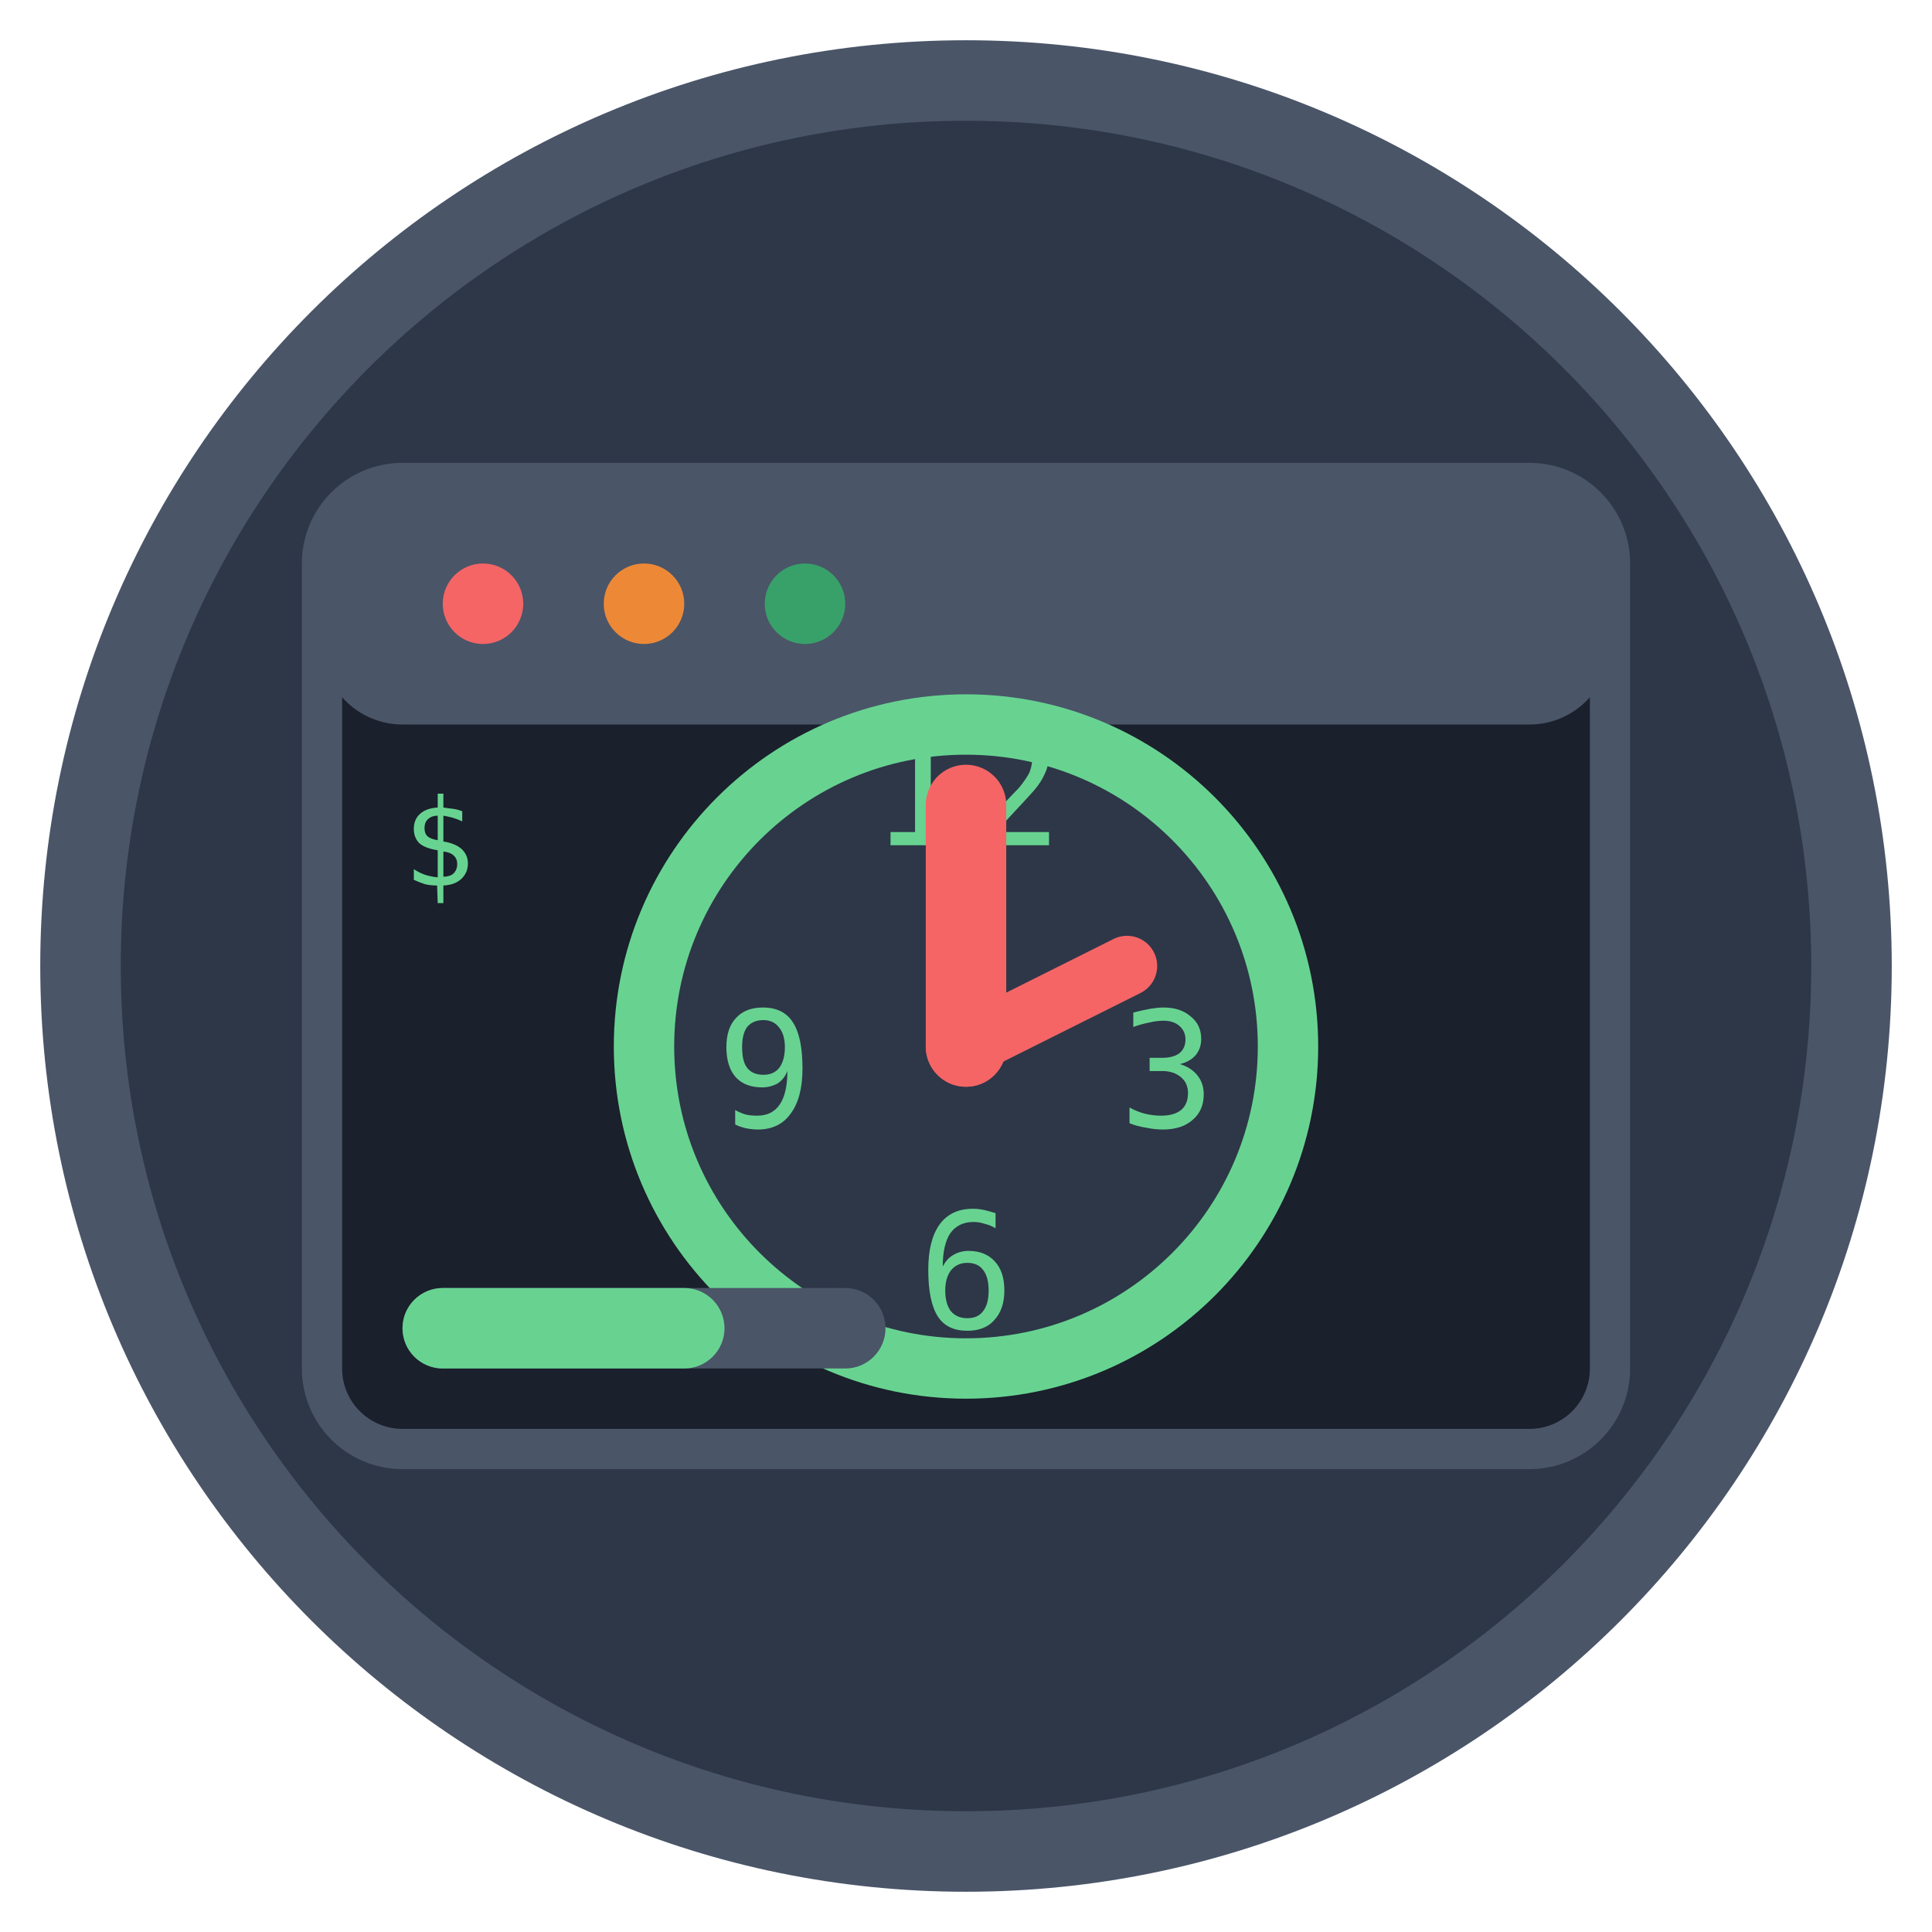
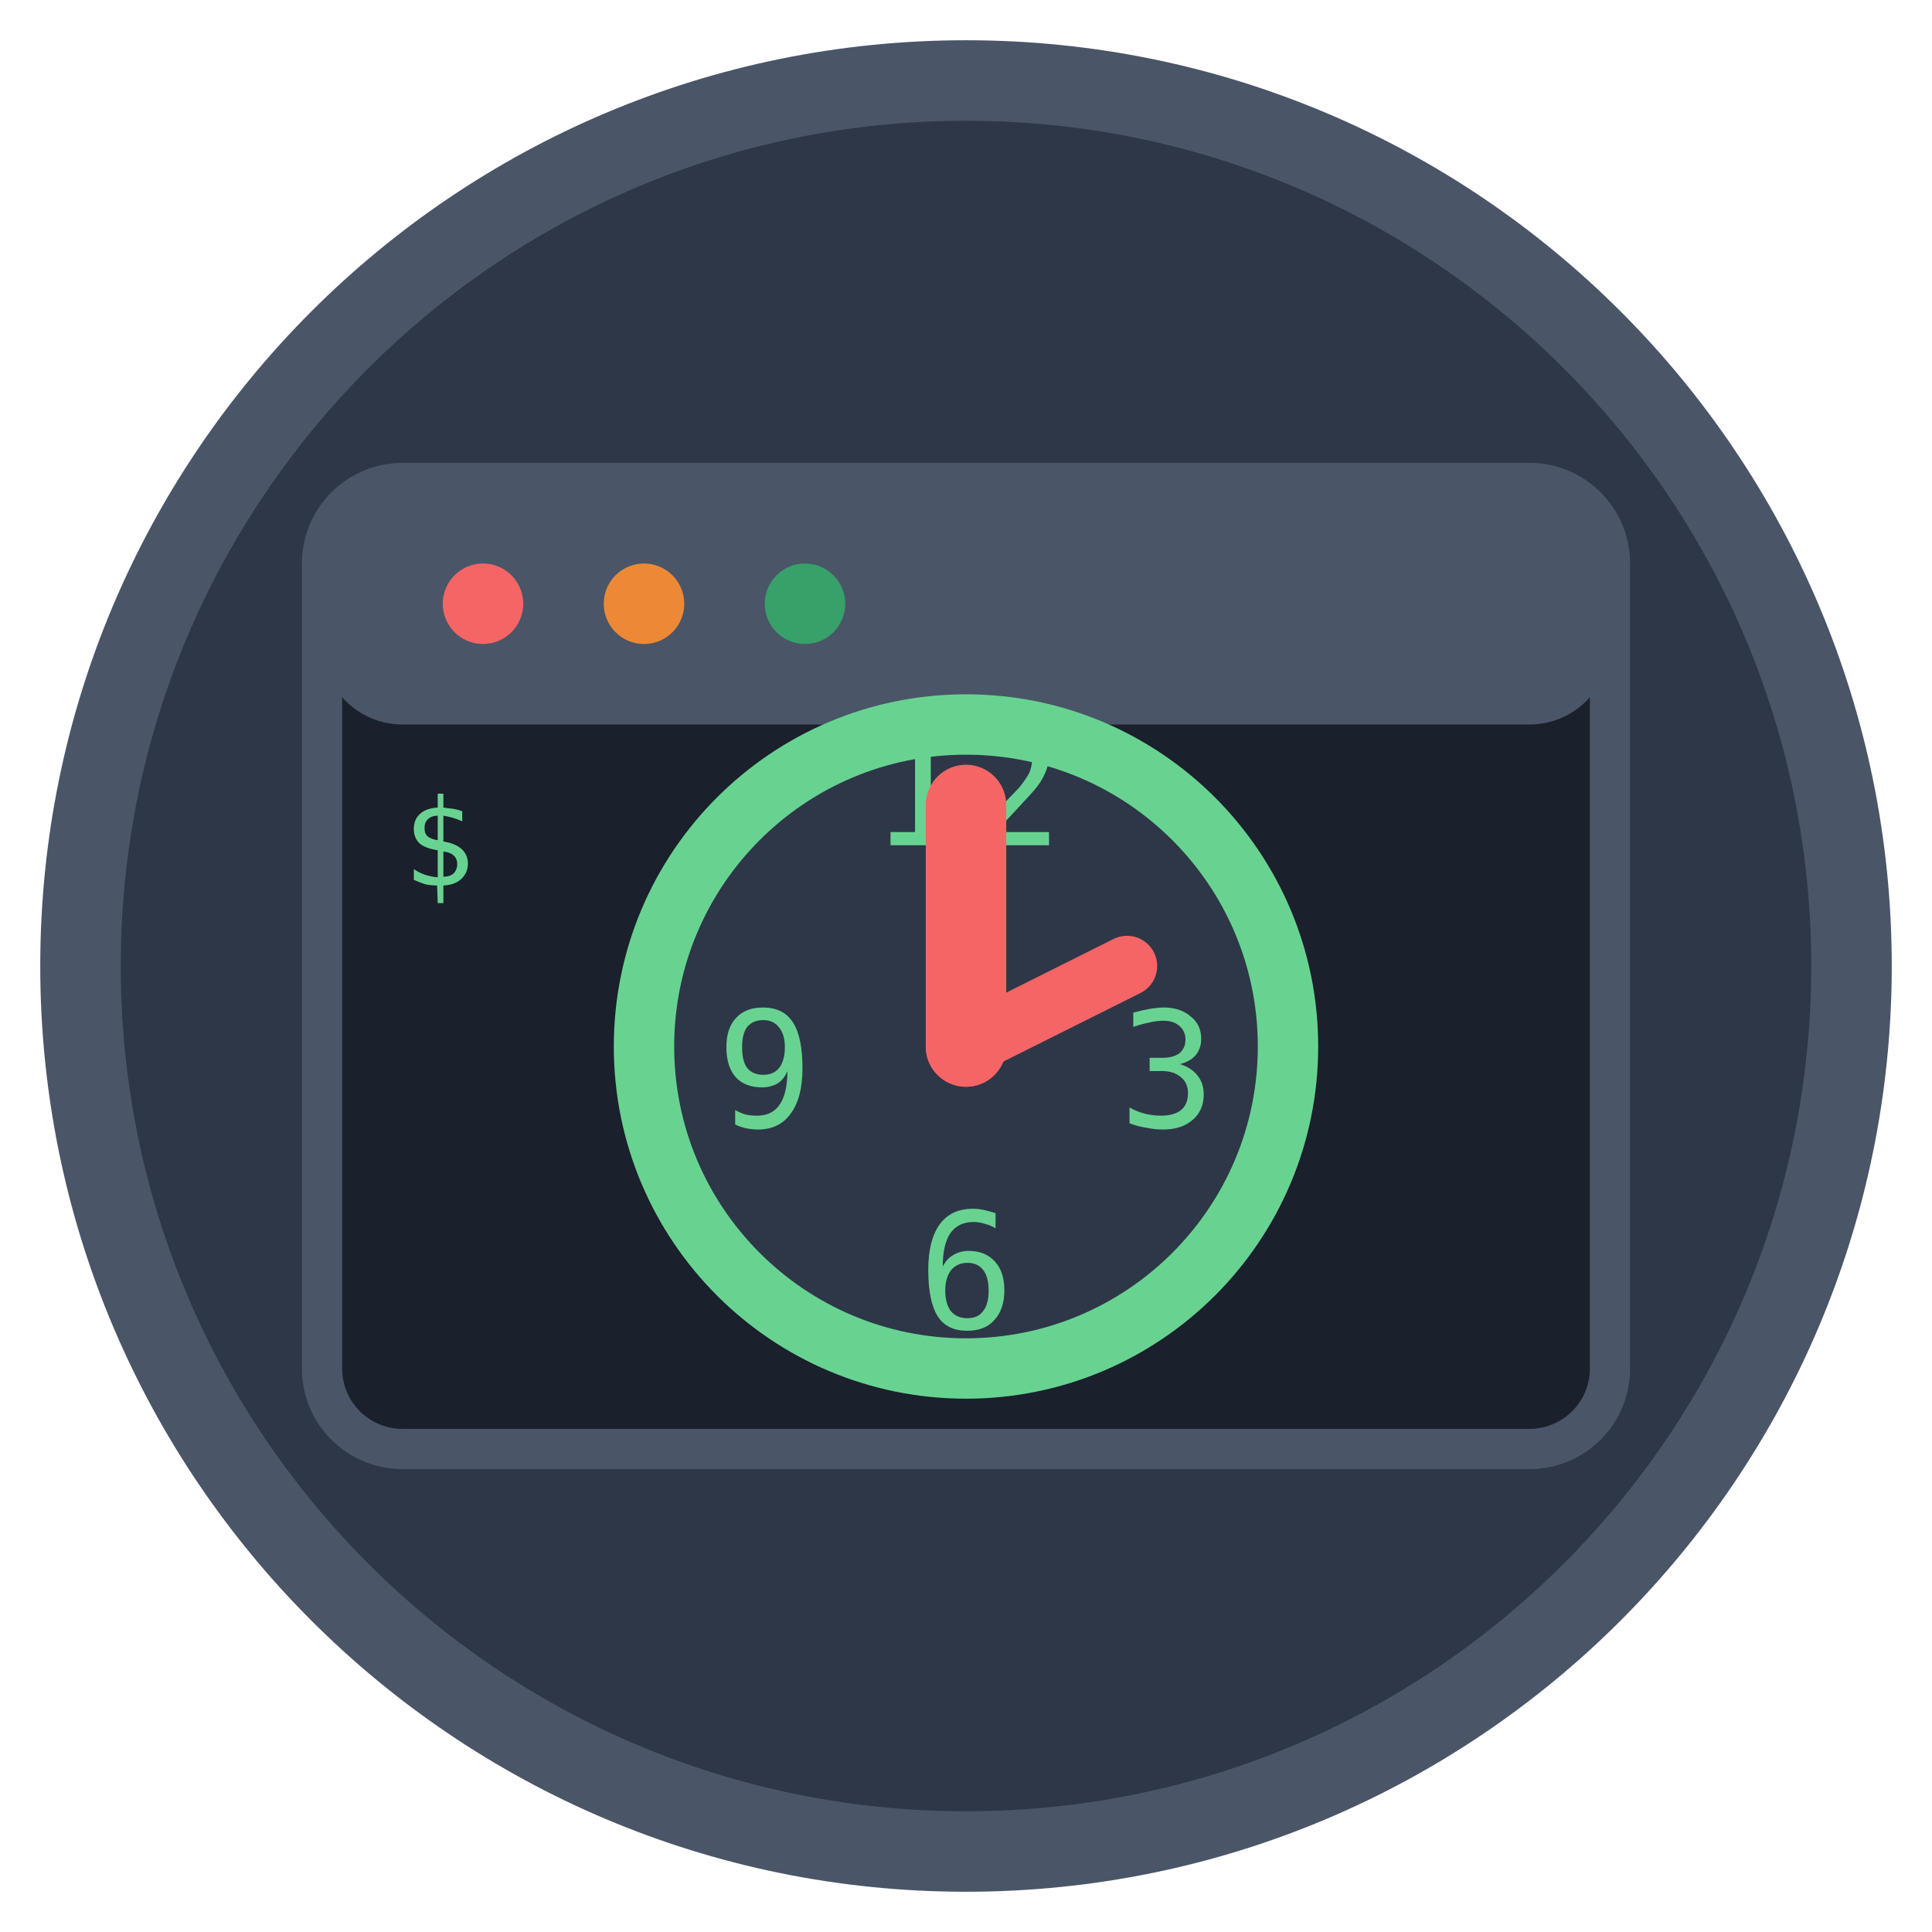
<svg xmlns="http://www.w3.org/2000/svg" width="48" height="48" viewBox="0 0 48 48">
  <circle cx="24" cy="24" r="22" fill="#2d3748" stroke="#4a5568" stroke-width="2" />
  <rect x="8" y="12" width="32" height="24" rx="2" fill="#1a202c" stroke="#4a5568" stroke-width="1" />
  <rect x="8" y="12" width="32" height="6" rx="2" fill="#4a5568" />
  <circle cx="12" cy="15" r="1" fill="#f56565" />
  <circle cx="16" cy="15" r="1" fill="#ed8936" />
  <circle cx="20" cy="15" r="1" fill="#38a169" />
  <circle cx="24" cy="26" r="8" fill="#2d3748" stroke="#68d391" stroke-width="1.5" />
  <text x="24" y="21" text-anchor="middle" font-family="monospace" font-size="4" fill="#68d391">
        12
    </text>
  <text x="29" y="28" text-anchor="middle" font-family="monospace" font-size="4" fill="#68d391">
        3
    </text>
  <text x="24" y="33" text-anchor="middle" font-family="monospace" font-size="4" fill="#68d391">
        6
    </text>
  <text x="19" y="28" text-anchor="middle" font-family="monospace" font-size="4" fill="#68d391">
        9
    </text>
  <line x1="24" y1="26" x2="24" y2="20" stroke="#f56565" stroke-width="2" stroke-linecap="round" />
  <line x1="24" y1="26" x2="28" y2="24" stroke="#f56565" stroke-width="1.5" stroke-linecap="round" />
  <circle cx="24" cy="26" r="1" fill="#f56565" />
  <text x="10" y="22" font-family="monospace" font-size="3" fill="#68d391">$</text>
-   <rect x="10" y="32" width="12" height="2" rx="1" fill="#4a5568" />
-   <rect x="10" y="32" width="8" height="2" rx="1" fill="#68d391" />
</svg>
